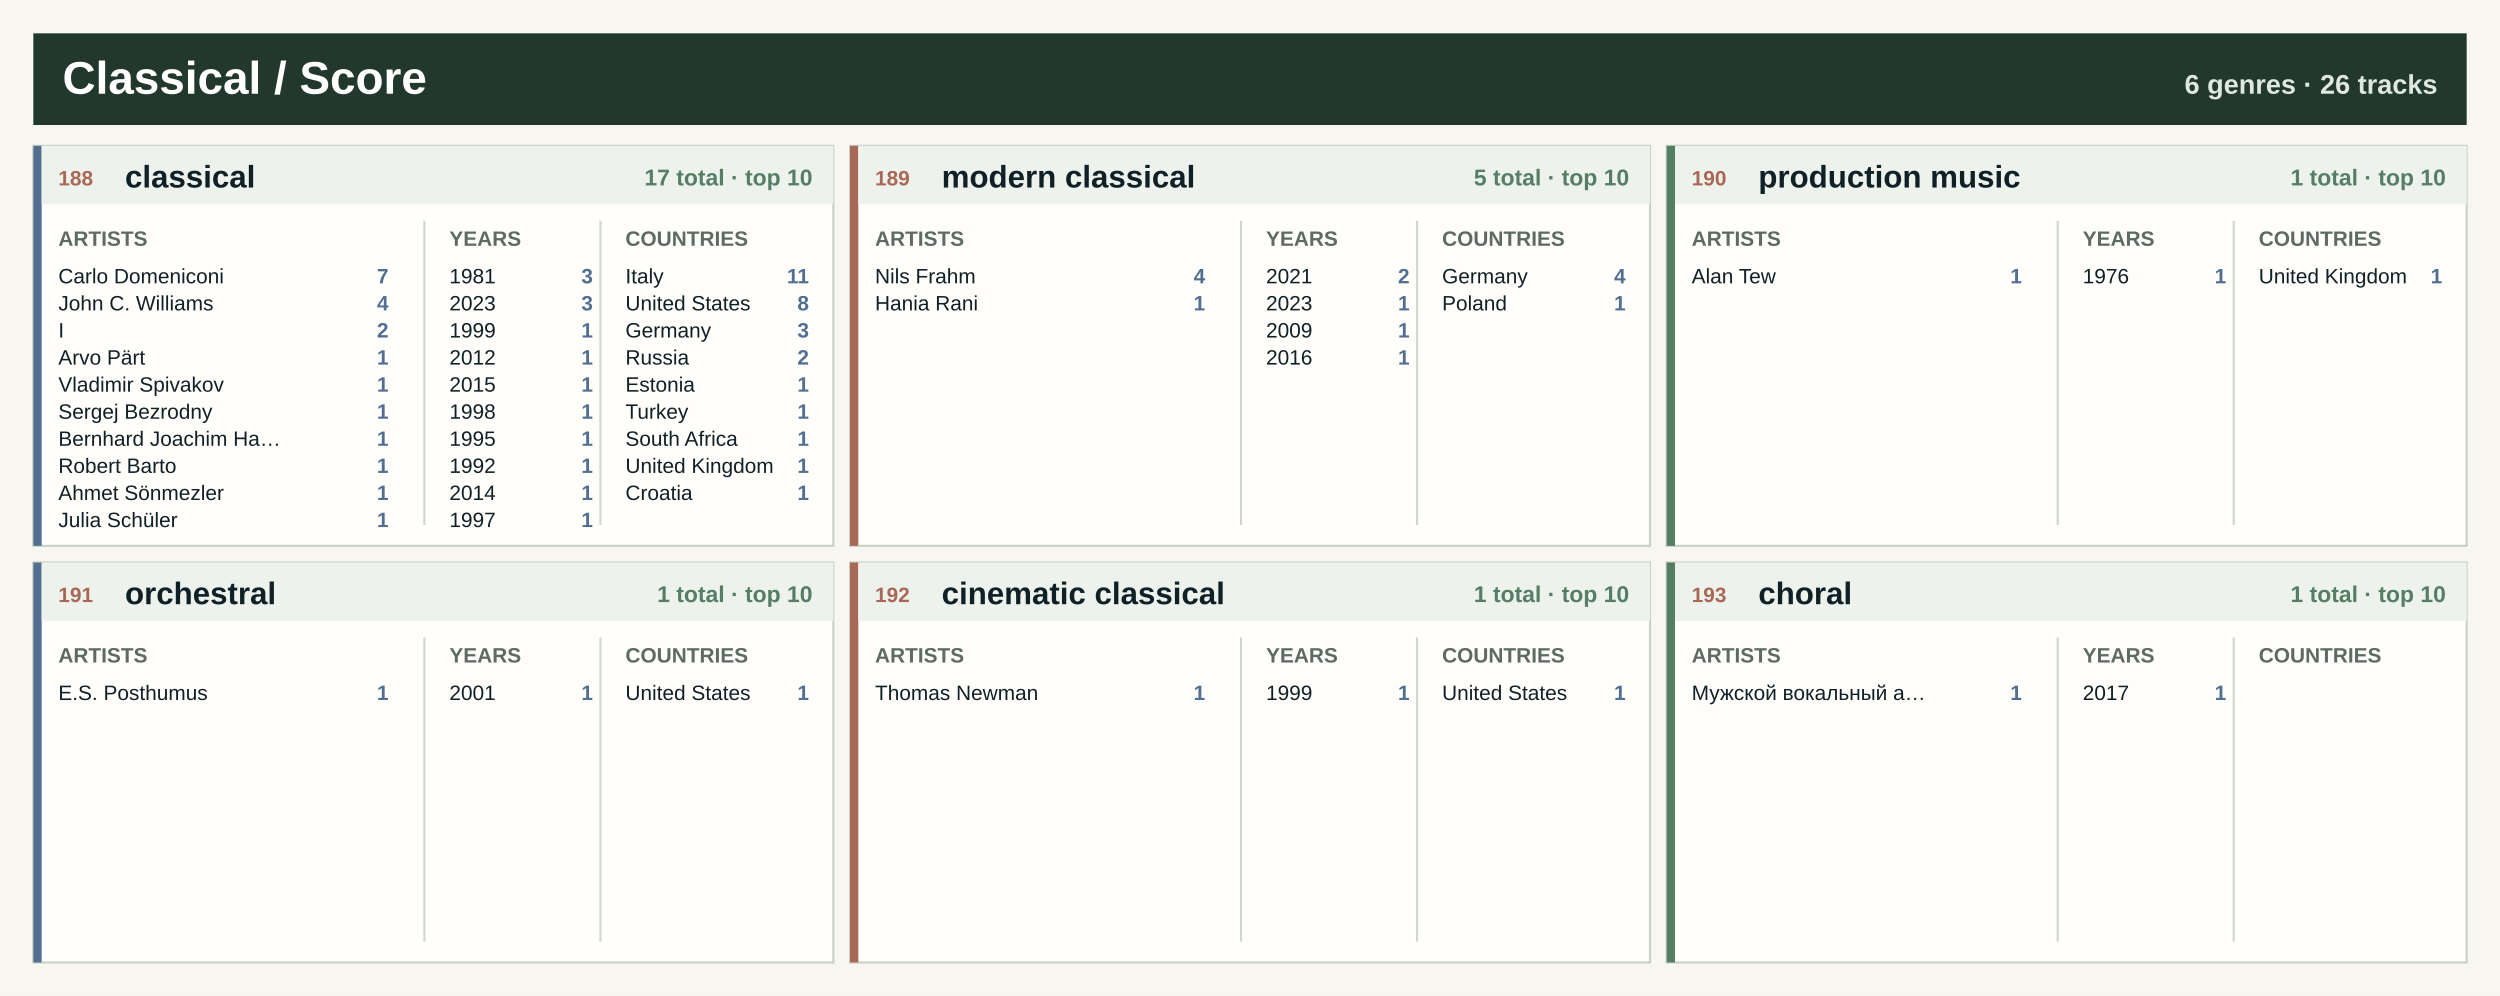
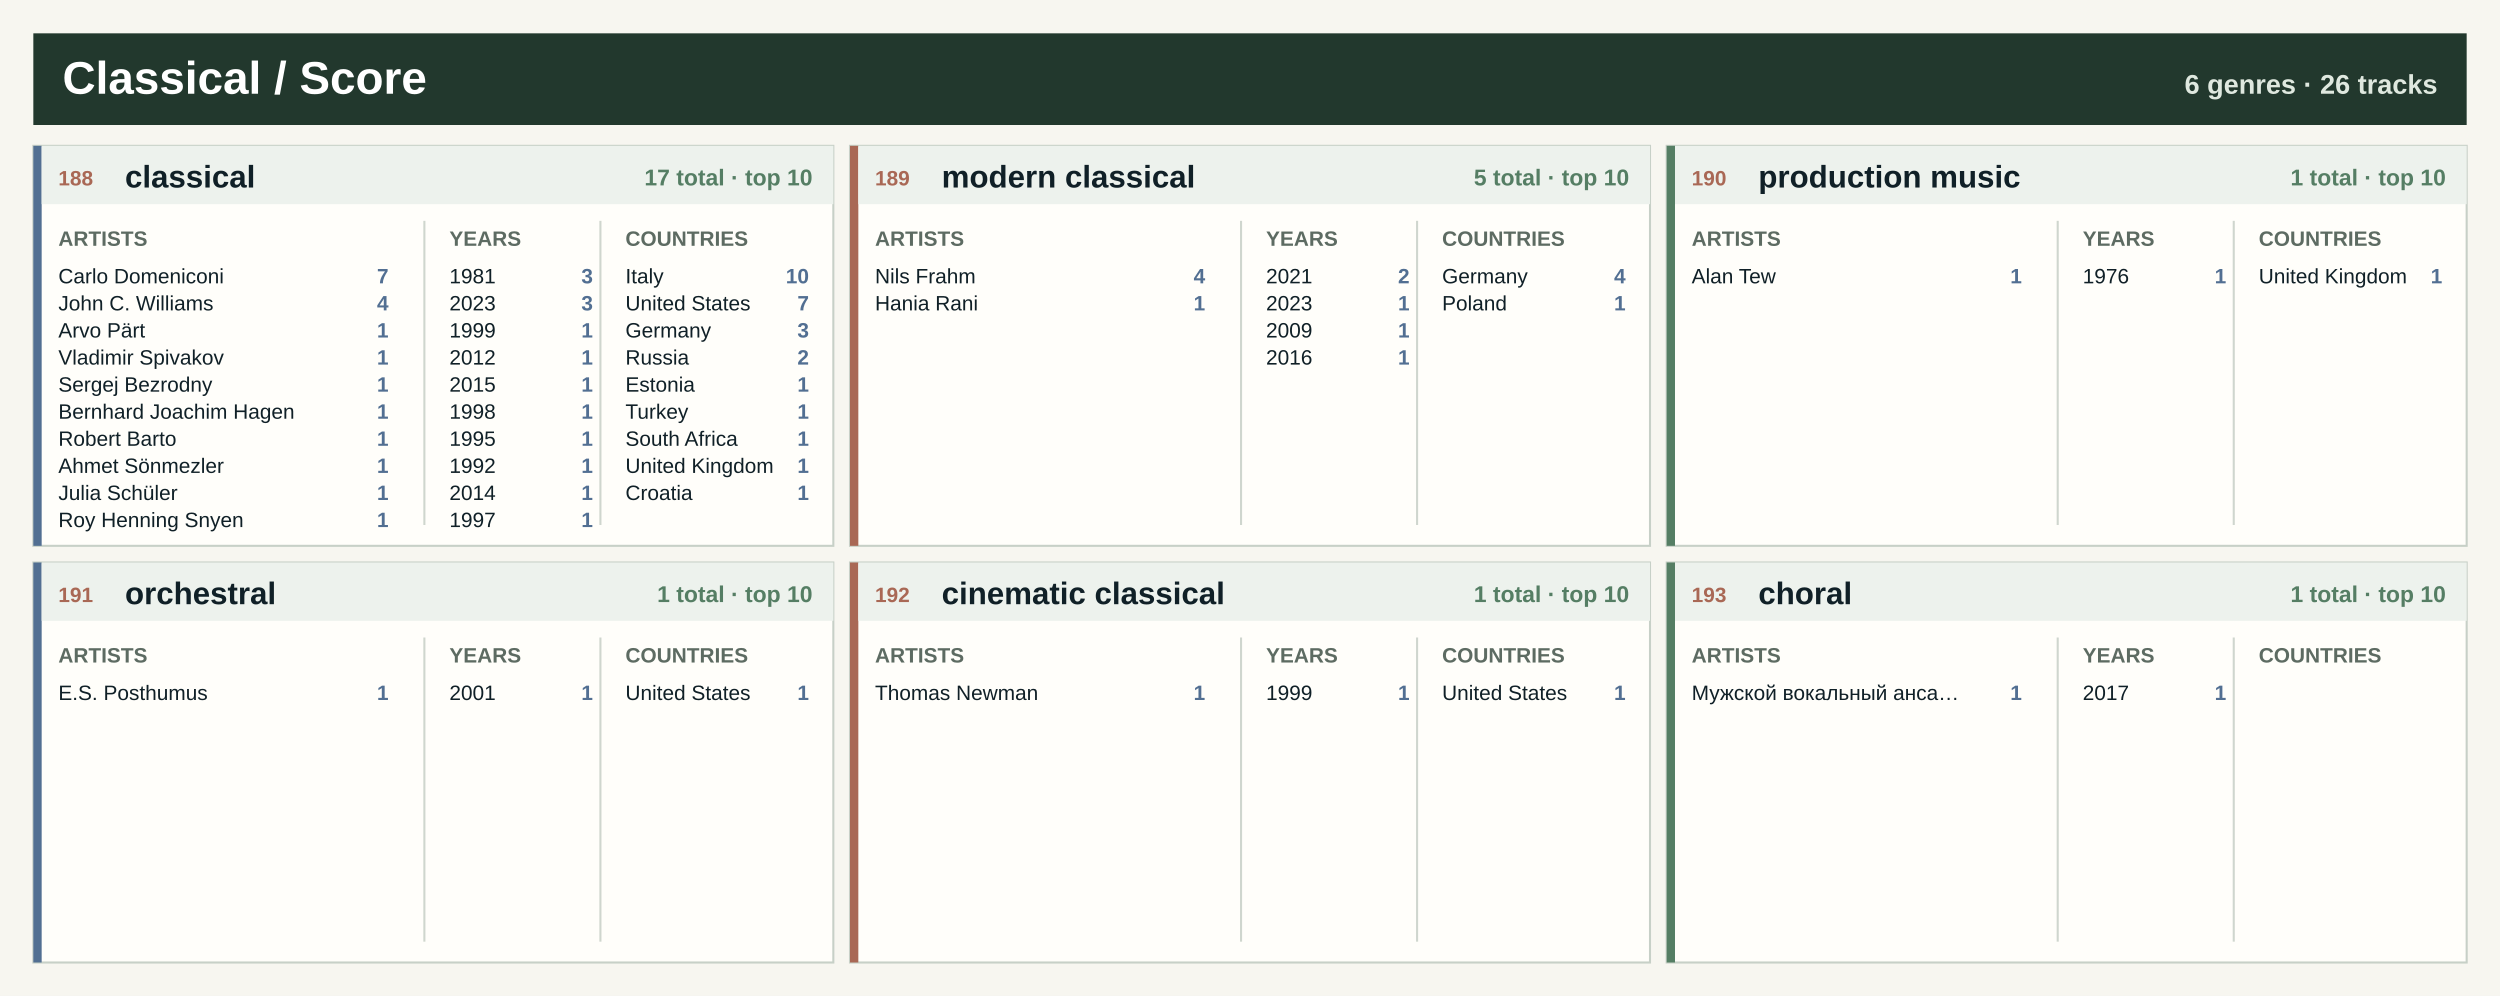
<svg xmlns="http://www.w3.org/2000/svg" width="1200" height="478" viewBox="0 0 1200 478" role="img" aria-label="Classical / Score genre atlas">
  <rect width="1200" height="478" fill="#f7f6f0" />
  <rect x="16" y="16" width="1168" height="44" fill="#22382d" />
  <text x="30.0" y="45.0" font-family="Segoe UI, Arial, sans-serif" font-size="22" font-weight="800" fill="#ffffff" text-anchor="start">Classical / Score</text>
  <text x="1170.0" y="45.0" font-family="Segoe UI, Arial, sans-serif" font-size="13" font-weight="800" fill="#dfe8df" text-anchor="end">6 genres · 26 tracks</text>
  <rect x="16.0" y="70.0" width="384.0" height="192" fill="#fffefa" stroke="#c7d0c7" />
  <rect x="16.0" y="70.0" width="4" height="192" fill="#526f92" />
  <rect x="20.0" y="70.0" width="380.0" height="28" fill="#edf2ed" />
  <text x="28.0" y="89.0" font-family="Segoe UI, Arial, sans-serif" font-size="10" font-weight="800" fill="#a96855" text-anchor="start">188</text>
  <text x="60.0" y="90.0" font-family="Segoe UI, Arial, sans-serif" font-size="15" font-weight="800" fill="#102027" text-anchor="start">classical</text>
  <text x="390.0" y="89.0" font-family="Segoe UI, Arial, sans-serif" font-size="11" font-weight="800" fill="#557e64" text-anchor="end">17 total · top 10</text>
  <text x="28.0" y="118.0" font-family="Segoe UI, Arial, sans-serif" font-size="10" font-weight="800" fill="#5d6b62" text-anchor="start">ARTISTS</text>
  <text x="215.7" y="118.0" font-family="Segoe UI, Arial, sans-serif" font-size="10" font-weight="800" fill="#5d6b62" text-anchor="start">YEARS</text>
  <text x="300.2" y="118.0" font-family="Segoe UI, Arial, sans-serif" font-size="10" font-weight="800" fill="#5d6b62" text-anchor="start">COUNTRIES</text>
  <line x1="203.7" y1="106" x2="203.7" y2="252" stroke="#cfd6ce" />
  <line x1="288.2" y1="106" x2="288.2" y2="252" stroke="#cfd6ce" />
  <text x="28.0" y="136.0" font-family="Segoe UI, Arial, sans-serif" font-size="10" font-weight="400" fill="#102027" text-anchor="start">Carlo Domeniconi</text>
  <text x="186.5" y="136.0" font-family="Segoe UI, Arial, sans-serif" font-size="10" font-weight="800" fill="#526f92" text-anchor="end">7</text>
  <text x="28.0" y="149.0" font-family="Segoe UI, Arial, sans-serif" font-size="10" font-weight="400" fill="#102027" text-anchor="start">John C. Williams</text>
  <text x="186.5" y="149.0" font-family="Segoe UI, Arial, sans-serif" font-size="10" font-weight="800" fill="#526f92" text-anchor="end">4</text>
-   <text x="28.0" y="162.0" font-family="Segoe UI, Arial, sans-serif" font-size="10" font-weight="400" fill="#102027" text-anchor="start">I</text>
-   <text x="186.5" y="162.0" font-family="Segoe UI, Arial, sans-serif" font-size="10" font-weight="800" fill="#526f92" text-anchor="end">2</text>
-   <text x="28.0" y="175.0" font-family="Segoe UI, Arial, sans-serif" font-size="10" font-weight="400" fill="#102027" text-anchor="start">Arvo Pärt</text>
+   <text x="28.0" y="162.0" font-family="Segoe UI, Arial, sans-serif" font-size="10" font-weight="400" fill="#102027" text-anchor="start">Arvo Pärt</text>
+   <text x="186.5" y="162.0" font-family="Segoe UI, Arial, sans-serif" font-size="10" font-weight="800" fill="#526f92" text-anchor="end">1</text>
+   <text x="28.0" y="175.0" font-family="Segoe UI, Arial, sans-serif" font-size="10" font-weight="400" fill="#102027" text-anchor="start">Vladimir Spivakov</text>
  <text x="186.5" y="175.0" font-family="Segoe UI, Arial, sans-serif" font-size="10" font-weight="800" fill="#526f92" text-anchor="end">1</text>
-   <text x="28.0" y="188.0" font-family="Segoe UI, Arial, sans-serif" font-size="10" font-weight="400" fill="#102027" text-anchor="start">Vladimir Spivakov</text>
+   <text x="28.0" y="188.0" font-family="Segoe UI, Arial, sans-serif" font-size="10" font-weight="400" fill="#102027" text-anchor="start">Sergej Bezrodny</text>
  <text x="186.5" y="188.0" font-family="Segoe UI, Arial, sans-serif" font-size="10" font-weight="800" fill="#526f92" text-anchor="end">1</text>
-   <text x="28.0" y="201.0" font-family="Segoe UI, Arial, sans-serif" font-size="10" font-weight="400" fill="#102027" text-anchor="start">Sergej Bezrodny</text>
+   <text x="28.0" y="201.0" font-family="Segoe UI, Arial, sans-serif" font-size="10" font-weight="400" fill="#102027" text-anchor="start">Bernhard Joachim Hagen</text>
  <text x="186.5" y="201.0" font-family="Segoe UI, Arial, sans-serif" font-size="10" font-weight="800" fill="#526f92" text-anchor="end">1</text>
-   <text x="28.0" y="214.0" font-family="Segoe UI, Arial, sans-serif" font-size="10" font-weight="400" fill="#102027" text-anchor="start">Bernhard Joachim Ha…</text>
+   <text x="28.0" y="214.0" font-family="Segoe UI, Arial, sans-serif" font-size="10" font-weight="400" fill="#102027" text-anchor="start">Robert Barto</text>
  <text x="186.5" y="214.0" font-family="Segoe UI, Arial, sans-serif" font-size="10" font-weight="800" fill="#526f92" text-anchor="end">1</text>
-   <text x="28.0" y="227.0" font-family="Segoe UI, Arial, sans-serif" font-size="10" font-weight="400" fill="#102027" text-anchor="start">Robert Barto</text>
+   <text x="28.0" y="227.0" font-family="Segoe UI, Arial, sans-serif" font-size="10" font-weight="400" fill="#102027" text-anchor="start">Ahmet Sönmezler</text>
  <text x="186.5" y="227.0" font-family="Segoe UI, Arial, sans-serif" font-size="10" font-weight="800" fill="#526f92" text-anchor="end">1</text>
-   <text x="28.0" y="240.0" font-family="Segoe UI, Arial, sans-serif" font-size="10" font-weight="400" fill="#102027" text-anchor="start">Ahmet Sönmezler</text>
+   <text x="28.0" y="240.0" font-family="Segoe UI, Arial, sans-serif" font-size="10" font-weight="400" fill="#102027" text-anchor="start">Julia Schüler</text>
  <text x="186.5" y="240.0" font-family="Segoe UI, Arial, sans-serif" font-size="10" font-weight="800" fill="#526f92" text-anchor="end">1</text>
-   <text x="28.0" y="253.0" font-family="Segoe UI, Arial, sans-serif" font-size="10" font-weight="400" fill="#102027" text-anchor="start">Julia Schüler</text>
+   <text x="28.0" y="253.0" font-family="Segoe UI, Arial, sans-serif" font-size="10" font-weight="400" fill="#102027" text-anchor="start">Roy Henning Snyen</text>
  <text x="186.5" y="253.0" font-family="Segoe UI, Arial, sans-serif" font-size="10" font-weight="800" fill="#526f92" text-anchor="end">1</text>
  <text x="215.7" y="136.0" font-family="Segoe UI, Arial, sans-serif" font-size="10" font-weight="400" fill="#102027" text-anchor="start">1981</text>
  <text x="284.6" y="136.0" font-family="Segoe UI, Arial, sans-serif" font-size="10" font-weight="800" fill="#526f92" text-anchor="end">3</text>
  <text x="215.7" y="149.0" font-family="Segoe UI, Arial, sans-serif" font-size="10" font-weight="400" fill="#102027" text-anchor="start">2023</text>
  <text x="284.6" y="149.0" font-family="Segoe UI, Arial, sans-serif" font-size="10" font-weight="800" fill="#526f92" text-anchor="end">3</text>
  <text x="215.7" y="162.0" font-family="Segoe UI, Arial, sans-serif" font-size="10" font-weight="400" fill="#102027" text-anchor="start">1999</text>
  <text x="284.6" y="162.0" font-family="Segoe UI, Arial, sans-serif" font-size="10" font-weight="800" fill="#526f92" text-anchor="end">1</text>
  <text x="215.7" y="175.0" font-family="Segoe UI, Arial, sans-serif" font-size="10" font-weight="400" fill="#102027" text-anchor="start">2012</text>
  <text x="284.6" y="175.0" font-family="Segoe UI, Arial, sans-serif" font-size="10" font-weight="800" fill="#526f92" text-anchor="end">1</text>
  <text x="215.7" y="188.0" font-family="Segoe UI, Arial, sans-serif" font-size="10" font-weight="400" fill="#102027" text-anchor="start">2015</text>
  <text x="284.6" y="188.0" font-family="Segoe UI, Arial, sans-serif" font-size="10" font-weight="800" fill="#526f92" text-anchor="end">1</text>
  <text x="215.7" y="201.0" font-family="Segoe UI, Arial, sans-serif" font-size="10" font-weight="400" fill="#102027" text-anchor="start">1998</text>
  <text x="284.6" y="201.0" font-family="Segoe UI, Arial, sans-serif" font-size="10" font-weight="800" fill="#526f92" text-anchor="end">1</text>
  <text x="215.7" y="214.0" font-family="Segoe UI, Arial, sans-serif" font-size="10" font-weight="400" fill="#102027" text-anchor="start">1995</text>
  <text x="284.6" y="214.0" font-family="Segoe UI, Arial, sans-serif" font-size="10" font-weight="800" fill="#526f92" text-anchor="end">1</text>
  <text x="215.7" y="227.0" font-family="Segoe UI, Arial, sans-serif" font-size="10" font-weight="400" fill="#102027" text-anchor="start">1992</text>
  <text x="284.6" y="227.0" font-family="Segoe UI, Arial, sans-serif" font-size="10" font-weight="800" fill="#526f92" text-anchor="end">1</text>
  <text x="215.7" y="240.0" font-family="Segoe UI, Arial, sans-serif" font-size="10" font-weight="400" fill="#102027" text-anchor="start">2014</text>
  <text x="284.6" y="240.0" font-family="Segoe UI, Arial, sans-serif" font-size="10" font-weight="800" fill="#526f92" text-anchor="end">1</text>
  <text x="215.7" y="253.0" font-family="Segoe UI, Arial, sans-serif" font-size="10" font-weight="400" fill="#102027" text-anchor="start">1997</text>
  <text x="284.6" y="253.0" font-family="Segoe UI, Arial, sans-serif" font-size="10" font-weight="800" fill="#526f92" text-anchor="end">1</text>
  <text x="300.2" y="136.0" font-family="Segoe UI, Arial, sans-serif" font-size="10" font-weight="400" fill="#102027" text-anchor="start">Italy</text>
-   <text x="388.3" y="136.0" font-family="Segoe UI, Arial, sans-serif" font-size="10" font-weight="800" fill="#526f92" text-anchor="end">11</text>
+   <text x="388.3" y="136.0" font-family="Segoe UI, Arial, sans-serif" font-size="10" font-weight="800" fill="#526f92" text-anchor="end">10</text>
  <text x="300.2" y="149.0" font-family="Segoe UI, Arial, sans-serif" font-size="10" font-weight="400" fill="#102027" text-anchor="start">United States</text>
-   <text x="388.3" y="149.0" font-family="Segoe UI, Arial, sans-serif" font-size="10" font-weight="800" fill="#526f92" text-anchor="end">8</text>
+   <text x="388.3" y="149.0" font-family="Segoe UI, Arial, sans-serif" font-size="10" font-weight="800" fill="#526f92" text-anchor="end">7</text>
  <text x="300.2" y="162.0" font-family="Segoe UI, Arial, sans-serif" font-size="10" font-weight="400" fill="#102027" text-anchor="start">Germany</text>
  <text x="388.3" y="162.0" font-family="Segoe UI, Arial, sans-serif" font-size="10" font-weight="800" fill="#526f92" text-anchor="end">3</text>
  <text x="300.2" y="175.0" font-family="Segoe UI, Arial, sans-serif" font-size="10" font-weight="400" fill="#102027" text-anchor="start">Russia</text>
  <text x="388.3" y="175.0" font-family="Segoe UI, Arial, sans-serif" font-size="10" font-weight="800" fill="#526f92" text-anchor="end">2</text>
  <text x="300.2" y="188.0" font-family="Segoe UI, Arial, sans-serif" font-size="10" font-weight="400" fill="#102027" text-anchor="start">Estonia</text>
  <text x="388.3" y="188.0" font-family="Segoe UI, Arial, sans-serif" font-size="10" font-weight="800" fill="#526f92" text-anchor="end">1</text>
  <text x="300.2" y="201.0" font-family="Segoe UI, Arial, sans-serif" font-size="10" font-weight="400" fill="#102027" text-anchor="start">Turkey</text>
  <text x="388.3" y="201.0" font-family="Segoe UI, Arial, sans-serif" font-size="10" font-weight="800" fill="#526f92" text-anchor="end">1</text>
  <text x="300.2" y="214.0" font-family="Segoe UI, Arial, sans-serif" font-size="10" font-weight="400" fill="#102027" text-anchor="start">South Africa</text>
  <text x="388.3" y="214.0" font-family="Segoe UI, Arial, sans-serif" font-size="10" font-weight="800" fill="#526f92" text-anchor="end">1</text>
  <text x="300.2" y="227.0" font-family="Segoe UI, Arial, sans-serif" font-size="10" font-weight="400" fill="#102027" text-anchor="start">United Kingdom</text>
  <text x="388.3" y="227.0" font-family="Segoe UI, Arial, sans-serif" font-size="10" font-weight="800" fill="#526f92" text-anchor="end">1</text>
  <text x="300.2" y="240.0" font-family="Segoe UI, Arial, sans-serif" font-size="10" font-weight="400" fill="#102027" text-anchor="start">Croatia</text>
  <text x="388.3" y="240.0" font-family="Segoe UI, Arial, sans-serif" font-size="10" font-weight="800" fill="#526f92" text-anchor="end">1</text>
  <rect x="408.0" y="70.0" width="384.0" height="192" fill="#fffefa" stroke="#c7d0c7" />
  <rect x="408.0" y="70.0" width="4" height="192" fill="#a96855" />
  <rect x="412.0" y="70.0" width="380.0" height="28" fill="#edf2ed" />
  <text x="420.0" y="89.0" font-family="Segoe UI, Arial, sans-serif" font-size="10" font-weight="800" fill="#a96855" text-anchor="start">189</text>
  <text x="452.0" y="90.0" font-family="Segoe UI, Arial, sans-serif" font-size="15" font-weight="800" fill="#102027" text-anchor="start">modern classical</text>
  <text x="782.0" y="89.0" font-family="Segoe UI, Arial, sans-serif" font-size="11" font-weight="800" fill="#557e64" text-anchor="end">5 total · top 10</text>
  <text x="420.0" y="118.0" font-family="Segoe UI, Arial, sans-serif" font-size="10" font-weight="800" fill="#5d6b62" text-anchor="start">ARTISTS</text>
  <text x="607.7" y="118.0" font-family="Segoe UI, Arial, sans-serif" font-size="10" font-weight="800" fill="#5d6b62" text-anchor="start">YEARS</text>
  <text x="692.2" y="118.0" font-family="Segoe UI, Arial, sans-serif" font-size="10" font-weight="800" fill="#5d6b62" text-anchor="start">COUNTRIES</text>
  <line x1="595.7" y1="106" x2="595.7" y2="252" stroke="#cfd6ce" />
  <line x1="680.2" y1="106" x2="680.2" y2="252" stroke="#cfd6ce" />
  <text x="420.0" y="136.0" font-family="Segoe UI, Arial, sans-serif" font-size="10" font-weight="400" fill="#102027" text-anchor="start">Nils Frahm</text>
  <text x="578.5" y="136.0" font-family="Segoe UI, Arial, sans-serif" font-size="10" font-weight="800" fill="#526f92" text-anchor="end">4</text>
  <text x="420.0" y="149.0" font-family="Segoe UI, Arial, sans-serif" font-size="10" font-weight="400" fill="#102027" text-anchor="start">Hania Rani</text>
  <text x="578.5" y="149.0" font-family="Segoe UI, Arial, sans-serif" font-size="10" font-weight="800" fill="#526f92" text-anchor="end">1</text>
  <text x="607.7" y="136.0" font-family="Segoe UI, Arial, sans-serif" font-size="10" font-weight="400" fill="#102027" text-anchor="start">2021</text>
  <text x="676.6" y="136.0" font-family="Segoe UI, Arial, sans-serif" font-size="10" font-weight="800" fill="#526f92" text-anchor="end">2</text>
  <text x="607.7" y="149.0" font-family="Segoe UI, Arial, sans-serif" font-size="10" font-weight="400" fill="#102027" text-anchor="start">2023</text>
  <text x="676.6" y="149.0" font-family="Segoe UI, Arial, sans-serif" font-size="10" font-weight="800" fill="#526f92" text-anchor="end">1</text>
  <text x="607.7" y="162.0" font-family="Segoe UI, Arial, sans-serif" font-size="10" font-weight="400" fill="#102027" text-anchor="start">2009</text>
  <text x="676.6" y="162.0" font-family="Segoe UI, Arial, sans-serif" font-size="10" font-weight="800" fill="#526f92" text-anchor="end">1</text>
  <text x="607.7" y="175.0" font-family="Segoe UI, Arial, sans-serif" font-size="10" font-weight="400" fill="#102027" text-anchor="start">2016</text>
  <text x="676.6" y="175.0" font-family="Segoe UI, Arial, sans-serif" font-size="10" font-weight="800" fill="#526f92" text-anchor="end">1</text>
  <text x="692.2" y="136.0" font-family="Segoe UI, Arial, sans-serif" font-size="10" font-weight="400" fill="#102027" text-anchor="start">Germany</text>
  <text x="780.3" y="136.0" font-family="Segoe UI, Arial, sans-serif" font-size="10" font-weight="800" fill="#526f92" text-anchor="end">4</text>
  <text x="692.2" y="149.0" font-family="Segoe UI, Arial, sans-serif" font-size="10" font-weight="400" fill="#102027" text-anchor="start">Poland</text>
  <text x="780.3" y="149.0" font-family="Segoe UI, Arial, sans-serif" font-size="10" font-weight="800" fill="#526f92" text-anchor="end">1</text>
  <rect x="800.0" y="70.0" width="384.0" height="192" fill="#fffefa" stroke="#c7d0c7" />
  <rect x="800.0" y="70.0" width="4" height="192" fill="#557e64" />
  <rect x="804.0" y="70.0" width="380.0" height="28" fill="#edf2ed" />
  <text x="812.0" y="89.0" font-family="Segoe UI, Arial, sans-serif" font-size="10" font-weight="800" fill="#a96855" text-anchor="start">190</text>
  <text x="844.0" y="90.0" font-family="Segoe UI, Arial, sans-serif" font-size="15" font-weight="800" fill="#102027" text-anchor="start">production music</text>
  <text x="1174.0" y="89.0" font-family="Segoe UI, Arial, sans-serif" font-size="11" font-weight="800" fill="#557e64" text-anchor="end">1 total · top 10</text>
  <text x="812.0" y="118.0" font-family="Segoe UI, Arial, sans-serif" font-size="10" font-weight="800" fill="#5d6b62" text-anchor="start">ARTISTS</text>
  <text x="999.7" y="118.0" font-family="Segoe UI, Arial, sans-serif" font-size="10" font-weight="800" fill="#5d6b62" text-anchor="start">YEARS</text>
  <text x="1084.2" y="118.0" font-family="Segoe UI, Arial, sans-serif" font-size="10" font-weight="800" fill="#5d6b62" text-anchor="start">COUNTRIES</text>
  <line x1="987.7" y1="106" x2="987.7" y2="252" stroke="#cfd6ce" />
  <line x1="1072.2" y1="106" x2="1072.2" y2="252" stroke="#cfd6ce" />
  <text x="812.0" y="136.0" font-family="Segoe UI, Arial, sans-serif" font-size="10" font-weight="400" fill="#102027" text-anchor="start">Alan Tew</text>
  <text x="970.5" y="136.0" font-family="Segoe UI, Arial, sans-serif" font-size="10" font-weight="800" fill="#526f92" text-anchor="end">1</text>
  <text x="999.7" y="136.0" font-family="Segoe UI, Arial, sans-serif" font-size="10" font-weight="400" fill="#102027" text-anchor="start">1976</text>
  <text x="1068.6" y="136.0" font-family="Segoe UI, Arial, sans-serif" font-size="10" font-weight="800" fill="#526f92" text-anchor="end">1</text>
  <text x="1084.2" y="136.0" font-family="Segoe UI, Arial, sans-serif" font-size="10" font-weight="400" fill="#102027" text-anchor="start">United Kingdom</text>
  <text x="1172.3" y="136.0" font-family="Segoe UI, Arial, sans-serif" font-size="10" font-weight="800" fill="#526f92" text-anchor="end">1</text>
  <rect x="16.0" y="270.0" width="384.0" height="192" fill="#fffefa" stroke="#c7d0c7" />
  <rect x="16.0" y="270.0" width="4" height="192" fill="#526f92" />
  <rect x="20.0" y="270.0" width="380.0" height="28" fill="#edf2ed" />
  <text x="28.0" y="289.0" font-family="Segoe UI, Arial, sans-serif" font-size="10" font-weight="800" fill="#a96855" text-anchor="start">191</text>
  <text x="60.0" y="290.0" font-family="Segoe UI, Arial, sans-serif" font-size="15" font-weight="800" fill="#102027" text-anchor="start">orchestral</text>
  <text x="390.0" y="289.0" font-family="Segoe UI, Arial, sans-serif" font-size="11" font-weight="800" fill="#557e64" text-anchor="end">1 total · top 10</text>
  <text x="28.0" y="318.0" font-family="Segoe UI, Arial, sans-serif" font-size="10" font-weight="800" fill="#5d6b62" text-anchor="start">ARTISTS</text>
  <text x="215.7" y="318.0" font-family="Segoe UI, Arial, sans-serif" font-size="10" font-weight="800" fill="#5d6b62" text-anchor="start">YEARS</text>
  <text x="300.2" y="318.0" font-family="Segoe UI, Arial, sans-serif" font-size="10" font-weight="800" fill="#5d6b62" text-anchor="start">COUNTRIES</text>
  <line x1="203.7" y1="306" x2="203.7" y2="452" stroke="#cfd6ce" />
  <line x1="288.2" y1="306" x2="288.2" y2="452" stroke="#cfd6ce" />
  <text x="28.0" y="336.0" font-family="Segoe UI, Arial, sans-serif" font-size="10" font-weight="400" fill="#102027" text-anchor="start">E.S. Posthumus</text>
  <text x="186.5" y="336.0" font-family="Segoe UI, Arial, sans-serif" font-size="10" font-weight="800" fill="#526f92" text-anchor="end">1</text>
  <text x="215.7" y="336.0" font-family="Segoe UI, Arial, sans-serif" font-size="10" font-weight="400" fill="#102027" text-anchor="start">2001</text>
  <text x="284.6" y="336.0" font-family="Segoe UI, Arial, sans-serif" font-size="10" font-weight="800" fill="#526f92" text-anchor="end">1</text>
  <text x="300.2" y="336.0" font-family="Segoe UI, Arial, sans-serif" font-size="10" font-weight="400" fill="#102027" text-anchor="start">United States</text>
  <text x="388.3" y="336.0" font-family="Segoe UI, Arial, sans-serif" font-size="10" font-weight="800" fill="#526f92" text-anchor="end">1</text>
  <rect x="408.0" y="270.0" width="384.0" height="192" fill="#fffefa" stroke="#c7d0c7" />
  <rect x="408.0" y="270.0" width="4" height="192" fill="#a96855" />
  <rect x="412.0" y="270.0" width="380.0" height="28" fill="#edf2ed" />
  <text x="420.0" y="289.0" font-family="Segoe UI, Arial, sans-serif" font-size="10" font-weight="800" fill="#a96855" text-anchor="start">192</text>
  <text x="452.0" y="290.0" font-family="Segoe UI, Arial, sans-serif" font-size="15" font-weight="800" fill="#102027" text-anchor="start">cinematic classical</text>
  <text x="782.0" y="289.0" font-family="Segoe UI, Arial, sans-serif" font-size="11" font-weight="800" fill="#557e64" text-anchor="end">1 total · top 10</text>
  <text x="420.0" y="318.0" font-family="Segoe UI, Arial, sans-serif" font-size="10" font-weight="800" fill="#5d6b62" text-anchor="start">ARTISTS</text>
  <text x="607.7" y="318.0" font-family="Segoe UI, Arial, sans-serif" font-size="10" font-weight="800" fill="#5d6b62" text-anchor="start">YEARS</text>
  <text x="692.2" y="318.0" font-family="Segoe UI, Arial, sans-serif" font-size="10" font-weight="800" fill="#5d6b62" text-anchor="start">COUNTRIES</text>
  <line x1="595.7" y1="306" x2="595.7" y2="452" stroke="#cfd6ce" />
  <line x1="680.2" y1="306" x2="680.2" y2="452" stroke="#cfd6ce" />
  <text x="420.0" y="336.0" font-family="Segoe UI, Arial, sans-serif" font-size="10" font-weight="400" fill="#102027" text-anchor="start">Thomas Newman</text>
  <text x="578.5" y="336.0" font-family="Segoe UI, Arial, sans-serif" font-size="10" font-weight="800" fill="#526f92" text-anchor="end">1</text>
  <text x="607.7" y="336.0" font-family="Segoe UI, Arial, sans-serif" font-size="10" font-weight="400" fill="#102027" text-anchor="start">1999</text>
  <text x="676.6" y="336.0" font-family="Segoe UI, Arial, sans-serif" font-size="10" font-weight="800" fill="#526f92" text-anchor="end">1</text>
  <text x="692.2" y="336.0" font-family="Segoe UI, Arial, sans-serif" font-size="10" font-weight="400" fill="#102027" text-anchor="start">United States</text>
  <text x="780.3" y="336.0" font-family="Segoe UI, Arial, sans-serif" font-size="10" font-weight="800" fill="#526f92" text-anchor="end">1</text>
  <rect x="800.0" y="270.0" width="384.0" height="192" fill="#fffefa" stroke="#c7d0c7" />
  <rect x="800.0" y="270.0" width="4" height="192" fill="#557e64" />
  <rect x="804.0" y="270.0" width="380.0" height="28" fill="#edf2ed" />
  <text x="812.0" y="289.0" font-family="Segoe UI, Arial, sans-serif" font-size="10" font-weight="800" fill="#a96855" text-anchor="start">193</text>
  <text x="844.0" y="290.0" font-family="Segoe UI, Arial, sans-serif" font-size="15" font-weight="800" fill="#102027" text-anchor="start">choral</text>
  <text x="1174.0" y="289.0" font-family="Segoe UI, Arial, sans-serif" font-size="11" font-weight="800" fill="#557e64" text-anchor="end">1 total · top 10</text>
  <text x="812.0" y="318.0" font-family="Segoe UI, Arial, sans-serif" font-size="10" font-weight="800" fill="#5d6b62" text-anchor="start">ARTISTS</text>
  <text x="999.7" y="318.0" font-family="Segoe UI, Arial, sans-serif" font-size="10" font-weight="800" fill="#5d6b62" text-anchor="start">YEARS</text>
  <text x="1084.2" y="318.0" font-family="Segoe UI, Arial, sans-serif" font-size="10" font-weight="800" fill="#5d6b62" text-anchor="start">COUNTRIES</text>
  <line x1="987.7" y1="306" x2="987.7" y2="452" stroke="#cfd6ce" />
  <line x1="1072.2" y1="306" x2="1072.2" y2="452" stroke="#cfd6ce" />
-   <text x="812.0" y="336.0" font-family="Segoe UI, Arial, sans-serif" font-size="10" font-weight="400" fill="#102027" text-anchor="start">Мужской вокальный а…</text>
+   <text x="812.0" y="336.0" font-family="Segoe UI, Arial, sans-serif" font-size="10" font-weight="400" fill="#102027" text-anchor="start">Мужской вокальный анса…</text>
  <text x="970.5" y="336.0" font-family="Segoe UI, Arial, sans-serif" font-size="10" font-weight="800" fill="#526f92" text-anchor="end">1</text>
  <text x="999.7" y="336.0" font-family="Segoe UI, Arial, sans-serif" font-size="10" font-weight="400" fill="#102027" text-anchor="start">2017</text>
  <text x="1068.6" y="336.0" font-family="Segoe UI, Arial, sans-serif" font-size="10" font-weight="800" fill="#526f92" text-anchor="end">1</text>
</svg>
